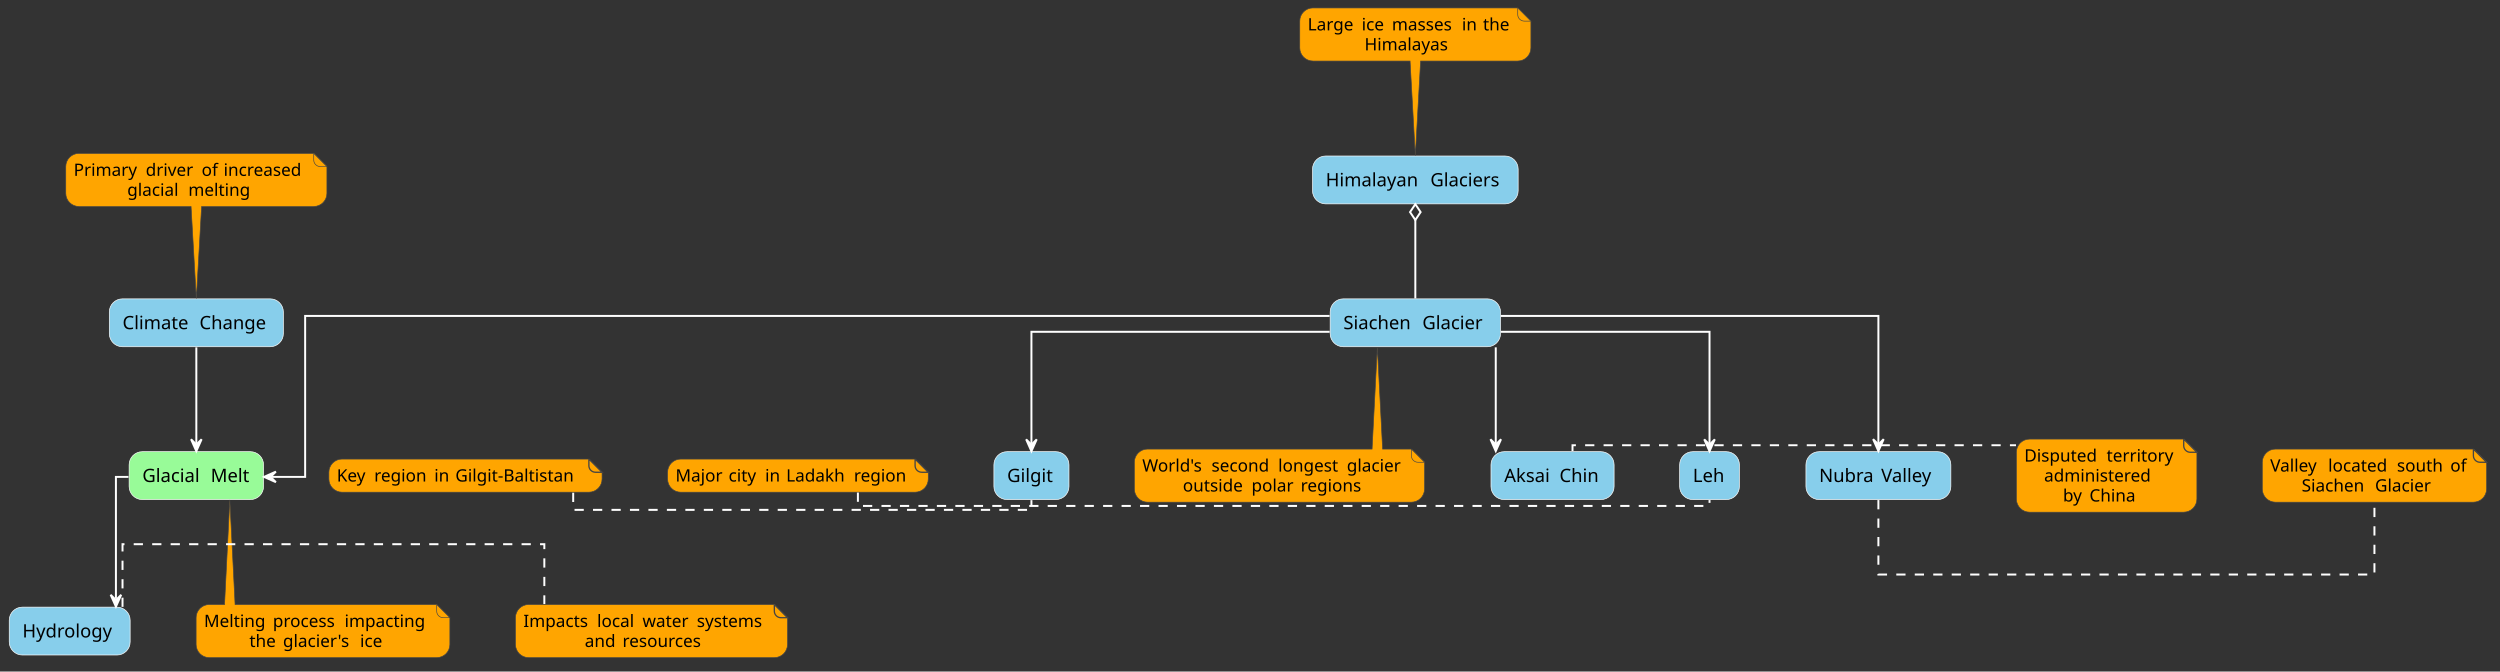
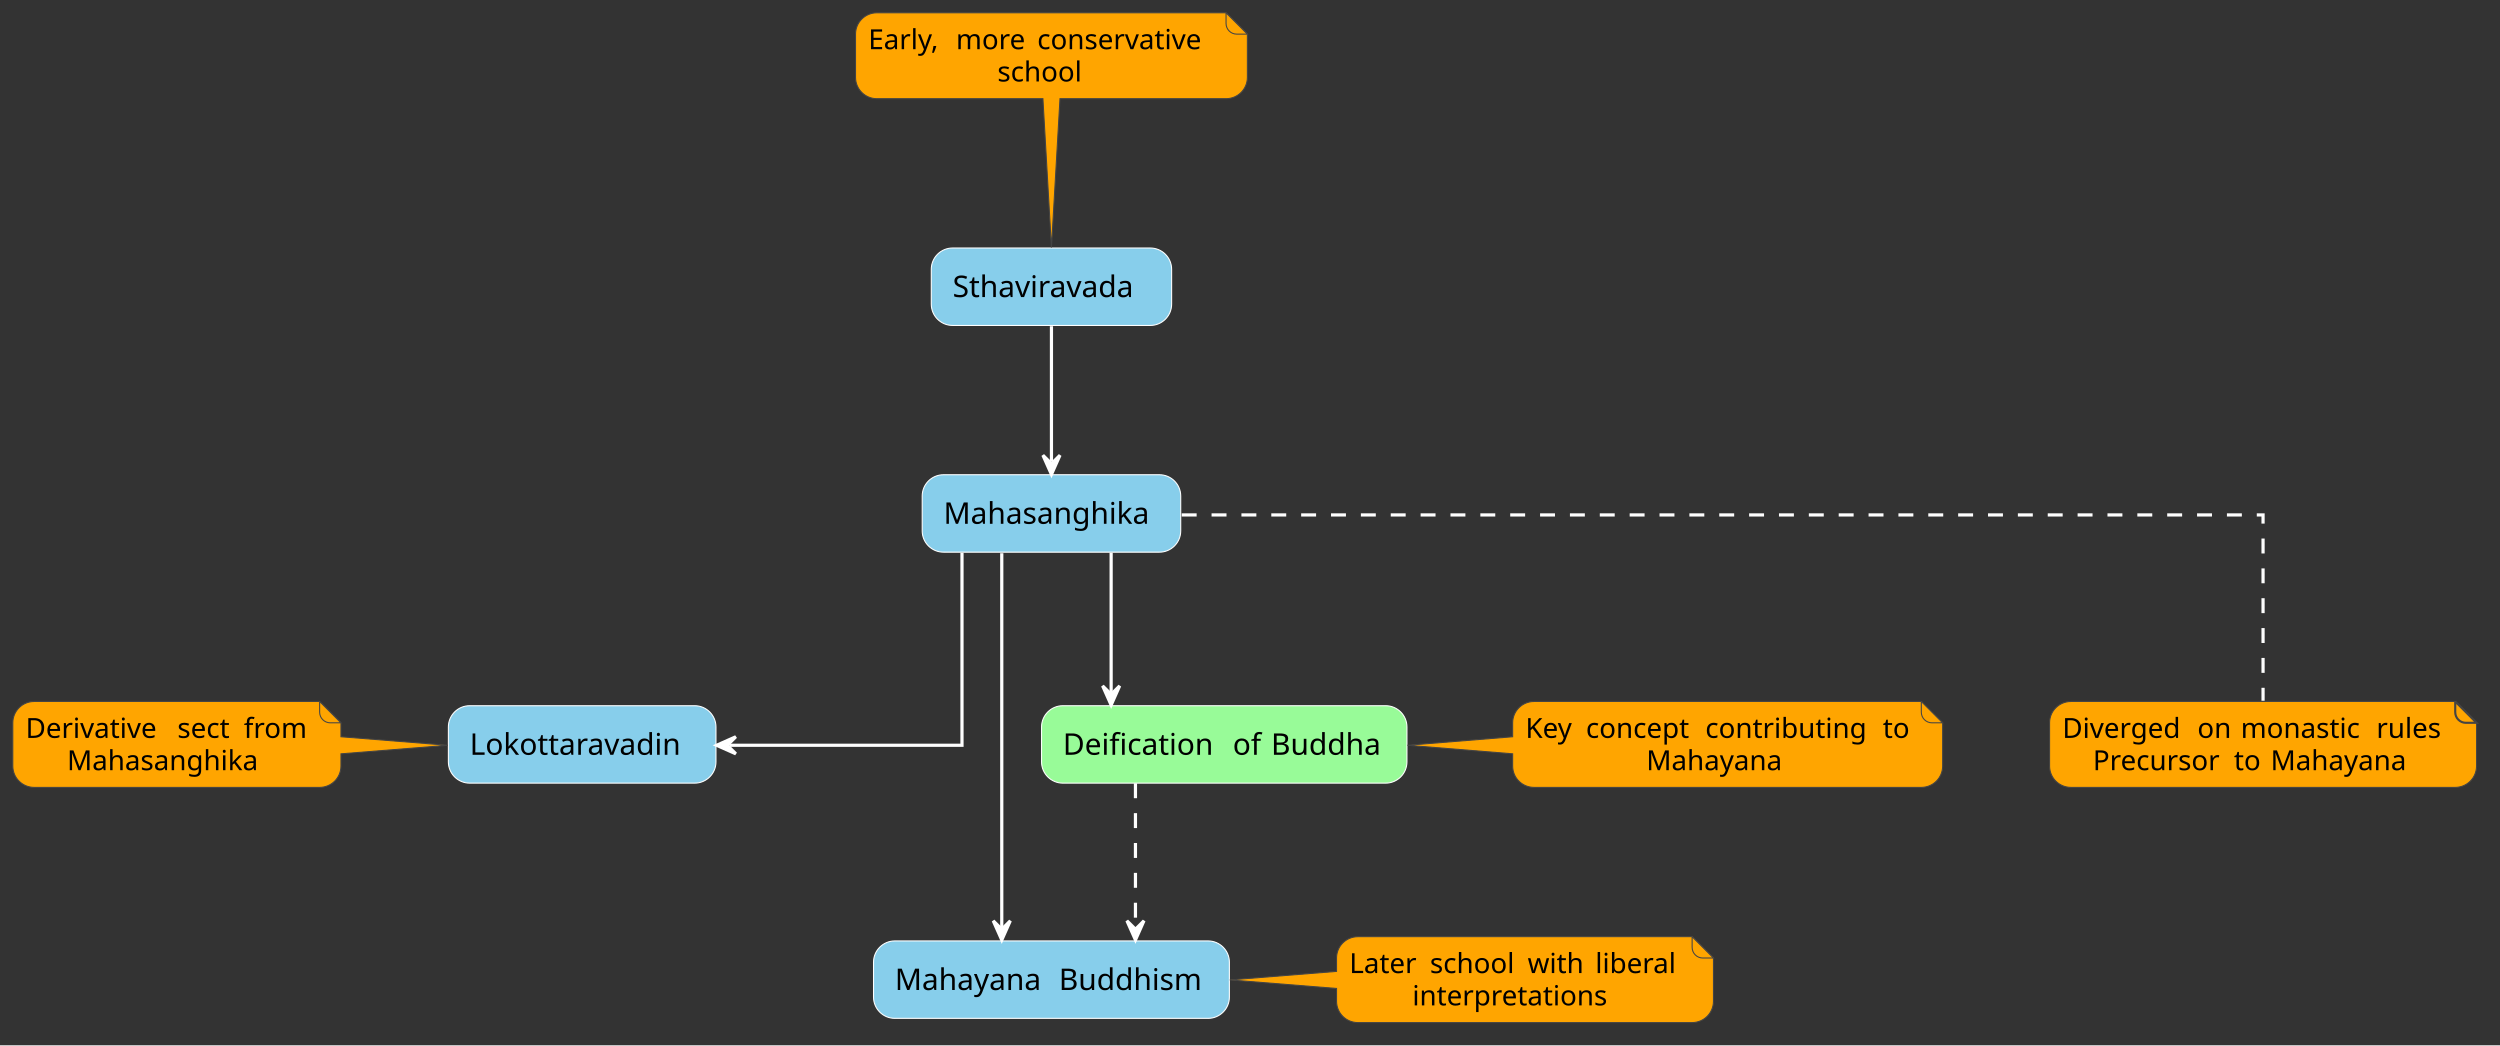
- <svg xmlns="http://www.w3.org/2000/svg" contentStyleType="text/css" data-diagram-type="CLASS" height="509px" preserveAspectRatio="none" style="width:1895px;height:509px;background:#333333;" version="1.1" viewBox="0 0 1895 509" width="1895px" zoomAndPan="magnify">
+ <svg xmlns="http://www.w3.org/2000/svg" contentStyleType="text/css" data-diagram-type="CLASS" height="490px" preserveAspectRatio="none" style="width:1172px;height:490px;background:#333333;" version="1.1" viewBox="0 0 1172 490" width="1172px" zoomAndPan="magnify">
  <defs />
  <g>
-     <rect fill="#333333" height="509" style="stroke:none;stroke-width:1;" width="1895" x="0" y="0" />
-     <g class="entity" data-entity="Himalayan Glaciers" data-source-line="23" data-uid="ent0002" id="entity_Himalayan Glaciers">
-       <rect fill="#87CEEB" height="36.297" rx="10" ry="10" style="stroke:#FFFFFF;stroke-width:0.5;" width="155.857" x="994.9" y="118.25" />
-       <text fill="#000000" font-family="Sans-Serif" font-size="14" lengthAdjust="spacing" textLength="74.84" x="1004.9" y="141.245">Himalayan</text>
-       <text fill="#000000" font-family="Sans-Serif" font-size="14" lengthAdjust="spacing" textLength="4.45" x="1079.74" y="141.245"> </text>
-       <text fill="#000000" font-family="Sans-Serif" font-size="14" lengthAdjust="spacing" textLength="56.567" x="1084.19" y="141.245">Glaciers</text>
+     <rect fill="#333333" height="490" style="stroke:none;stroke-width:1;" width="1172" x="0" y="0" />
+     <g class="entity" data-entity="Sthaviravada" data-source-line="23" data-uid="ent0002" id="entity_Sthaviravada">
+       <rect fill="#87CEEB" height="36.297" rx="10" ry="10" style="stroke:#FFFFFF;stroke-width:0.5;" width="112.668" x="436.59" y="116.27" />
+       <text fill="#000000" font-family="Sans-Serif" font-size="14" lengthAdjust="spacing" textLength="92.668" x="446.59" y="139.265">Sthaviravada</text>
    </g>
-     <g class="entity" data-entity="Siachen Glacier" data-source-line="24" data-uid="ent0003" id="entity_Siachen Glacier">
-       <rect fill="#87CEEB" height="36.297" rx="10" ry="10" style="stroke:#FFFFFF;stroke-width:0.5;" width="129.136" x="1008.26" y="226.53" />
-       <text fill="#000000" font-family="Sans-Serif" font-size="14" lengthAdjust="spacing" textLength="55.412" x="1018.26" y="249.525">Siachen</text>
-       <text fill="#000000" font-family="Sans-Serif" font-size="14" lengthAdjust="spacing" textLength="4.45" x="1073.672" y="249.525"> </text>
-       <text fill="#000000" font-family="Sans-Serif" font-size="14" lengthAdjust="spacing" textLength="49.273" x="1078.122" y="249.525">Glacier</text>
+     <g class="entity" data-entity="Mahasanghika" data-source-line="24" data-uid="ent0003" id="entity_Mahasanghika">
+       <rect fill="#87CEEB" height="36.297" rx="10" ry="10" style="stroke:#FFFFFF;stroke-width:0.5;" width="121.192" x="432.33" y="222.56" />
+       <text fill="#000000" font-family="Sans-Serif" font-size="14" lengthAdjust="spacing" textLength="101.192" x="442.33" y="245.555">Mahasanghika</text>
    </g>
-     <g class="entity" data-entity="Aksai Chin" data-source-line="25" data-uid="ent0004" id="entity_Aksai Chin">
-       <rect fill="#87CEEB" height="36.297" rx="10" ry="10" style="stroke:#FFFFFF;stroke-width:0.5;" width="93.309" x="1130.17" y="342.38" />
-       <text fill="#000000" font-family="Sans-Serif" font-size="14" lengthAdjust="spacing" textLength="37.447" x="1140.17" y="365.375">Aksai</text>
-       <text fill="#000000" font-family="Sans-Serif" font-size="14" lengthAdjust="spacing" textLength="4.45" x="1177.617" y="365.375"> </text>
-       <text fill="#000000" font-family="Sans-Serif" font-size="14" lengthAdjust="spacing" textLength="31.411" x="1182.068" y="365.375">Chin</text>
+     <g class="entity" data-entity="Mahayana Buddhism" data-source-line="25" data-uid="ent0004" id="entity_Mahayana Buddhism">
+       <rect fill="#87CEEB" height="36.297" rx="10" ry="10" style="stroke:#FFFFFF;stroke-width:0.5;" width="166.822" x="409.51" y="441.11" />
+       <text fill="#000000" font-family="Sans-Serif" font-size="14" lengthAdjust="spacing" textLength="72.427" x="419.51" y="464.105">Mahayana</text>
+       <text fill="#000000" font-family="Sans-Serif" font-size="14" lengthAdjust="spacing" textLength="4.45" x="491.937" y="464.105"> </text>
+       <text fill="#000000" font-family="Sans-Serif" font-size="14" lengthAdjust="spacing" textLength="69.945" x="496.387" y="464.105">Buddhism</text>
    </g>
-     <g class="entity" data-entity="Leh" data-source-line="26" data-uid="ent0005" id="entity_Leh">
-       <rect fill="#87CEEB" height="36.297" rx="10" ry="10" style="stroke:#FFFFFF;stroke-width:0.5;" width="45.286" x="1273.18" y="342.38" />
-       <text fill="#000000" font-family="Sans-Serif" font-size="14" lengthAdjust="spacing" textLength="25.286" x="1283.18" y="365.375">Leh</text>
+     <g class="entity" data-entity="Lokottaravadin" data-source-line="26" data-uid="ent0005" id="entity_Lokottaravadin">
+       <rect fill="#87CEEB" height="36.297" rx="10" ry="10" style="stroke:#FFFFFF;stroke-width:0.5;" width="125.444" x="210.2" y="330.84" />
+       <text fill="#000000" font-family="Sans-Serif" font-size="14" lengthAdjust="spacing" textLength="105.444" x="220.2" y="353.835">Lokottaravadin</text>
    </g>
-     <g class="entity" data-entity="Gilgit" data-source-line="27" data-uid="ent0006" id="entity_Gilgit">
-       <rect fill="#87CEEB" height="36.297" rx="10" ry="10" style="stroke:#FFFFFF;stroke-width:0.5;" width="56.894" x="753.38" y="342.38" />
-       <text fill="#000000" font-family="Sans-Serif" font-size="14" lengthAdjust="spacing" textLength="36.894" x="763.38" y="365.375">Gilgit</text>
+     <g class="entity" data-entity="Deification of Buddha" data-source-line="27" data-uid="ent0006" id="entity_Deification of Buddha">
+       <rect fill="#98FB98" height="36.297" rx="10" ry="10" style="stroke:#FFFFFF;stroke-width:0.5;" width="171.293" x="488.28" y="330.84" />
+       <text fill="#000000" font-family="Sans-Serif" font-size="14" lengthAdjust="spacing" textLength="75.195" x="498.28" y="353.835">Deification</text>
+       <text fill="#000000" font-family="Sans-Serif" font-size="14" lengthAdjust="spacing" textLength="4.45" x="573.475" y="353.835"> </text>
+       <text fill="#000000" font-family="Sans-Serif" font-size="14" lengthAdjust="spacing" textLength="13.494" x="577.926" y="353.835">of</text>
+       <text fill="#000000" font-family="Sans-Serif" font-size="14" lengthAdjust="spacing" textLength="4.45" x="591.42" y="353.835"> </text>
+       <text fill="#000000" font-family="Sans-Serif" font-size="14" lengthAdjust="spacing" textLength="53.703" x="595.87" y="353.835">Buddha</text>
    </g>
-     <g class="entity" data-entity="Nubra Valley" data-source-line="28" data-uid="ent0007" id="entity_Nubra Valley">
-       <rect fill="#87CEEB" height="36.297" rx="10" ry="10" style="stroke:#FFFFFF;stroke-width:0.5;" width="109.852" x="1368.9" y="342.38" />
-       <text fill="#000000" font-family="Sans-Serif" font-size="14" lengthAdjust="spacing" textLength="42.567" x="1378.9" y="365.375">Nubra</text>
-       <text fill="#000000" font-family="Sans-Serif" font-size="14" lengthAdjust="spacing" textLength="4.45" x="1421.467" y="365.375"> </text>
-       <text fill="#000000" font-family="Sans-Serif" font-size="14" lengthAdjust="spacing" textLength="42.834" x="1425.918" y="365.375">Valley</text>
+     <g class="entity" data-entity="GMN12" data-source-line="38" data-uid="ent0013" id="entity_GMN12">
+       <path d="M401.07,16 L401.07,36.266 A10,10 0 0 0 411.07,46.266 L488.92,46.266 L492.92,116.03 L496.92,46.266 L574.773,46.266 A10,10 0 0 0 584.773,36.266 L584.773,16 L574.773,6 L411.07,6 A10,10 0 0 0 401.07,16" fill="#FFA500" style="stroke:#444444;stroke-width:0.5;" />
+       <path d="M574.773,6 L574.773,11 A5,5 0 0 0 579.773,16 L584.773,16 L574.773,6" fill="#FFA500" style="stroke:#444444;stroke-width:0.5;" />
+       <text fill="#000000" font-family="Sans-Serif" font-size="13" lengthAdjust="spacing" textLength="36.962" x="407.07" y="23.067">Early,</text>
+       <text fill="#000000" font-family="Sans-Serif" font-size="13" lengthAdjust="spacing" textLength="4.132" x="444.032" y="23.067"> </text>
+       <text fill="#000000" font-family="Sans-Serif" font-size="13" lengthAdjust="spacing" textLength="33.96" x="448.165" y="23.067">more</text>
+       <text fill="#000000" font-family="Sans-Serif" font-size="13" lengthAdjust="spacing" textLength="4.132" x="482.125" y="23.067"> </text>
+       <text fill="#000000" font-family="Sans-Serif" font-size="13" lengthAdjust="spacing" textLength="83.516" x="486.257" y="23.067">conservative</text>
+       <text fill="#000000" font-family="Sans-Serif" font-size="13" lengthAdjust="spacing" textLength="41.679" x="467.582" y="38.2">school</text>
    </g>
-     <g class="entity" data-entity="Climate Change" data-source-line="29" data-uid="ent0008" id="entity_Climate Change">
-       <rect fill="#87CEEB" height="36.297" rx="10" ry="10" style="stroke:#FFFFFF;stroke-width:0.5;" width="131.925" x="82.86" y="226.53" />
-       <text fill="#000000" font-family="Sans-Serif" font-size="14" lengthAdjust="spacing" textLength="53.874" x="92.86" y="249.525">Climate</text>
-       <text fill="#000000" font-family="Sans-Serif" font-size="14" lengthAdjust="spacing" textLength="4.45" x="146.734" y="249.525"> </text>
-       <text fill="#000000" font-family="Sans-Serif" font-size="14" lengthAdjust="spacing" textLength="53.601" x="151.184" y="249.525">Change</text>
+     <g class="entity" data-entity="GMN15" data-source-line="42" data-uid="ent0016" id="entity_GMN15">
+       <path d="M960.84,338.86 L960.84,359.126 A10,10 0 0 0 970.84,369.126 L1151.009,369.126 A10,10 0 0 0 1161.009,359.126 L1161.009,338.86 L1151.009,328.86 L970.84,328.86 A10,10 0 0 0 960.84,338.86" fill="#FFA500" style="stroke:#444444;stroke-width:0.5;" />
+       <path d="M1151.009,328.86 L1151.009,333.86 A5,5 0 0 0 1156.009,338.86 L1161.009,338.86 L1151.009,328.86" fill="#FFA500" style="stroke:#444444;stroke-width:1;" />
+       <text fill="#000000" font-family="Sans-Serif" font-size="13" lengthAdjust="spacing" textLength="59.16" x="966.84" y="345.927">Diverged</text>
+       <text fill="#000000" font-family="Sans-Serif" font-size="13" lengthAdjust="spacing" textLength="4.132" x="1026" y="345.927"> </text>
+       <text fill="#000000" font-family="Sans-Serif" font-size="13" lengthAdjust="spacing" textLength="16.193" x="1030.132" y="345.927">on</text>
+       <text fill="#000000" font-family="Sans-Serif" font-size="13" lengthAdjust="spacing" textLength="4.132" x="1046.325" y="345.927"> </text>
+       <text fill="#000000" font-family="Sans-Serif" font-size="13" lengthAdjust="spacing" textLength="59.452" x="1050.458" y="345.927">monastic</text>
+       <text fill="#000000" font-family="Sans-Serif" font-size="13" lengthAdjust="spacing" textLength="4.132" x="1109.91" y="345.927"> </text>
+       <text fill="#000000" font-family="Sans-Serif" font-size="13" lengthAdjust="spacing" textLength="31.967" x="1114.042" y="345.927">rules</text>
+       <text fill="#000000" font-family="Sans-Serif" font-size="13" lengthAdjust="spacing" textLength="61.985" x="981.148" y="361.06">Precursor</text>
+       <text fill="#000000" font-family="Sans-Serif" font-size="13" lengthAdjust="spacing" textLength="4.132" x="1043.132" y="361.06"> </text>
+       <text fill="#000000" font-family="Sans-Serif" font-size="13" lengthAdjust="spacing" textLength="13.051" x="1047.265" y="361.06">to</text>
+       <text fill="#000000" font-family="Sans-Serif" font-size="13" lengthAdjust="spacing" textLength="4.132" x="1060.316" y="361.06"> </text>
+       <text fill="#000000" font-family="Sans-Serif" font-size="13" lengthAdjust="spacing" textLength="67.253" x="1064.448" y="361.06">Mahayana</text>
    </g>
-     <g class="entity" data-entity="Hydrology" data-source-line="30" data-uid="ent0009" id="entity_Hydrology">
-       <rect fill="#87CEEB" height="36.297" rx="10" ry="10" style="stroke:#FFFFFF;stroke-width:0.5;" width="91.647" x="7" y="460.21" />
-       <text fill="#000000" font-family="Sans-Serif" font-size="14" lengthAdjust="spacing" textLength="71.647" x="17" y="483.205">Hydrology</text>
+     <g class="entity" data-entity="GMN18" data-source-line="47" data-uid="ent0019" id="entity_GMN18">
+       <path d="M626.57,449.12 L626.57,455.39 L576.53,459.39 L626.57,463.39 L626.57,469.386 A10,10 0 0 0 636.57,479.386 L793.272,479.386 A10,10 0 0 0 803.272,469.386 L803.272,449.12 L793.272,439.12 L636.57,439.12 A10,10 0 0 0 626.57,449.12" fill="#FFA500" style="stroke:#444444;stroke-width:0.5;" />
+       <path d="M793.272,439.12 L793.272,444.12 A5,5 0 0 0 798.272,449.12 L803.272,449.12 L793.272,439.12" fill="#FFA500" style="stroke:#444444;stroke-width:0.5;" />
+       <text fill="#000000" font-family="Sans-Serif" font-size="13" lengthAdjust="spacing" textLength="33.649" x="632.57" y="456.187">Later</text>
+       <text fill="#000000" font-family="Sans-Serif" font-size="13" lengthAdjust="spacing" textLength="4.132" x="666.219" y="456.187"> </text>
+       <text fill="#000000" font-family="Sans-Serif" font-size="13" lengthAdjust="spacing" textLength="41.679" x="670.351" y="456.187">school</text>
+       <text fill="#000000" font-family="Sans-Serif" font-size="13" lengthAdjust="spacing" textLength="4.132" x="712.03" y="456.187"> </text>
+       <text fill="#000000" font-family="Sans-Serif" font-size="13" lengthAdjust="spacing" textLength="27.581" x="716.162" y="456.187">with</text>
+       <text fill="#000000" font-family="Sans-Serif" font-size="13" lengthAdjust="spacing" textLength="4.132" x="743.743" y="456.187"> </text>
+       <text fill="#000000" font-family="Sans-Serif" font-size="13" lengthAdjust="spacing" textLength="40.397" x="747.875" y="456.187">liberal</text>
+       <text fill="#000000" font-family="Sans-Serif" font-size="13" lengthAdjust="spacing" textLength="96.624" x="662.109" y="471.32">interpretations</text>
    </g>
-     <g class="entity" data-entity="Glacial Melt" data-source-line="33" data-uid="ent0010" id="entity_Glacial Melt">
-       <rect fill="#98FB98" height="36.297" rx="10" ry="10" style="stroke:#FFFFFF;stroke-width:0.5;" width="101.894" x="97.88" y="342.38" />
-       <text fill="#000000" font-family="Sans-Serif" font-size="14" lengthAdjust="spacing" textLength="47.373" x="107.88" y="365.375">Glacial</text>
-       <text fill="#000000" font-family="Sans-Serif" font-size="14" lengthAdjust="spacing" textLength="4.45" x="155.253" y="365.375"> </text>
-       <text fill="#000000" font-family="Sans-Serif" font-size="14" lengthAdjust="spacing" textLength="30.071" x="159.703" y="365.375">Melt</text>
+     <g class="entity" data-entity="GMN21" data-source-line="51" data-uid="ent0022" id="entity_GMN21">
+       <path d="M6,338.86 L6,359.126 A10,10 0 0 0 16,369.126 L149.844,369.126 A10,10 0 0 0 159.844,359.126 L159.844,353.39 L209.95,349.39 L159.844,345.39 L159.844,338.86 L149.844,328.86 L16,328.86 A10,10 0 0 0 6,338.86" fill="#FFA500" style="stroke:#444444;stroke-width:0.5;" />
+       <path d="M149.844,328.86 L149.844,333.86 A5,5 0 0 0 154.844,338.86 L159.844,338.86 L149.844,328.86" fill="#FFA500" style="stroke:#444444;stroke-width:0.5;" />
+       <text fill="#000000" font-family="Sans-Serif" font-size="13" lengthAdjust="spacing" textLength="67.025" x="12" y="345.927">Derivative</text>
+       <text fill="#000000" font-family="Sans-Serif" font-size="13" lengthAdjust="spacing" textLength="4.132" x="79.025" y="345.927"> </text>
+       <text fill="#000000" font-family="Sans-Serif" font-size="13" lengthAdjust="spacing" textLength="27.016" x="83.157" y="345.927">sect</text>
+       <text fill="#000000" font-family="Sans-Serif" font-size="13" lengthAdjust="spacing" textLength="4.132" x="110.173" y="345.927"> </text>
+       <text fill="#000000" font-family="Sans-Serif" font-size="13" lengthAdjust="spacing" textLength="30.539" x="114.305" y="345.927">from</text>
+       <text fill="#000000" font-family="Sans-Serif" font-size="13" lengthAdjust="spacing" textLength="93.964" x="31.44" y="361.06">Mahasanghika</text>
    </g>
-     <g class="entity" data-entity="GMN19" data-source-line="47" data-uid="ent0020" id="entity_GMN19">
-       <path d="M985.21,16 L985.21,36.266 A10,10 0 0 0 995.21,46.266 L1068.82,46.266 L1072.82,117.86 L1076.82,46.266 L1150.433,46.266 A10,10 0 0 0 1160.433,36.266 L1160.433,16 L1150.433,6 L995.21,6 A10,10 0 0 0 985.21,16" fill="#FFA500" style="stroke:#444444;stroke-width:0.5;" />
-       <path d="M1150.433,6 L1150.433,11 A5,5 0 0 0 1155.433,16 L1160.433,16 L1150.433,6" fill="#FFA500" style="stroke:#444444;stroke-width:0.5;" />
-       <text fill="#000000" font-family="Sans-Serif" font-size="13" lengthAdjust="spacing" textLength="36.804" x="991.21" y="23.067">Large</text>
-       <text fill="#000000" font-family="Sans-Serif" font-size="13" lengthAdjust="spacing" textLength="4.132" x="1028.014" y="23.067"> </text>
-       <text fill="#000000" font-family="Sans-Serif" font-size="13" lengthAdjust="spacing" textLength="18.757" x="1032.146" y="23.067">ice</text>
-       <text fill="#000000" font-family="Sans-Serif" font-size="13" lengthAdjust="spacing" textLength="4.132" x="1050.903" y="23.067"> </text>
-       <text fill="#000000" font-family="Sans-Serif" font-size="13" lengthAdjust="spacing" textLength="48.947" x="1055.036" y="23.067">masses</text>
-       <text fill="#000000" font-family="Sans-Serif" font-size="13" lengthAdjust="spacing" textLength="4.132" x="1103.983" y="23.067"> </text>
-       <text fill="#000000" font-family="Sans-Serif" font-size="13" lengthAdjust="spacing" textLength="11.851" x="1108.115" y="23.067">in</text>
-       <text fill="#000000" font-family="Sans-Serif" font-size="13" lengthAdjust="spacing" textLength="4.132" x="1119.966" y="23.067"> </text>
-       <text fill="#000000" font-family="Sans-Serif" font-size="13" lengthAdjust="spacing" textLength="21.334" x="1124.098" y="23.067">the</text>
-       <text fill="#000000" font-family="Sans-Serif" font-size="13" lengthAdjust="spacing" textLength="68.028" x="1034.307" y="38.2">Himalayas</text>
+     <g class="entity" data-entity="GMN24" data-source-line="55" data-uid="ent0025" id="entity_GMN24">
+       <path d="M709.13,338.86 L709.13,345.39 L659.79,349.39 L709.13,353.39 L709.13,359.126 A10,10 0 0 0 719.13,369.126 L900.715,369.126 A10,10 0 0 0 910.715,359.126 L910.715,338.86 L900.715,328.86 L719.13,328.86 A10,10 0 0 0 709.13,338.86" fill="#FFA500" style="stroke:#444444;stroke-width:0.5;" />
+       <path d="M900.715,328.86 L900.715,333.86 A5,5 0 0 0 905.715,338.86 L910.715,338.86 L900.715,328.86" fill="#FFA500" style="stroke:#444444;stroke-width:0.5;" />
+       <text fill="#000000" font-family="Sans-Serif" font-size="13" lengthAdjust="spacing" textLength="24.216" x="715.13" y="345.927">Key</text>
+       <text fill="#000000" font-family="Sans-Serif" font-size="13" lengthAdjust="spacing" textLength="4.132" x="739.346" y="345.927"> </text>
+       <text fill="#000000" font-family="Sans-Serif" font-size="13" lengthAdjust="spacing" textLength="51.835" x="743.479" y="345.927">concept</text>
+       <text fill="#000000" font-family="Sans-Serif" font-size="13" lengthAdjust="spacing" textLength="4.132" x="795.314" y="345.927"> </text>
+       <text fill="#000000" font-family="Sans-Serif" font-size="13" lengthAdjust="spacing" textLength="79.085" x="799.446" y="345.927">contributing</text>
+       <text fill="#000000" font-family="Sans-Serif" font-size="13" lengthAdjust="spacing" textLength="4.132" x="878.531" y="345.927"> </text>
+       <text fill="#000000" font-family="Sans-Serif" font-size="13" lengthAdjust="spacing" textLength="13.051" x="882.664" y="345.927">to</text>
+       <text fill="#000000" font-family="Sans-Serif" font-size="13" lengthAdjust="spacing" textLength="67.253" x="771.795" y="361.06">Mahayana</text>
    </g>
-     <g class="entity" data-entity="GMN22" data-source-line="51" data-uid="ent0023" id="entity_GMN22">
-       <path d="M859.83,350.39 L859.83,370.656 A10,10 0 0 0 869.83,380.656 L1069.81,380.656 A10,10 0 0 0 1079.81,370.656 L1079.81,350.39 L1069.81,340.39 L1048.03,340.39 L1044.03,263.29 L1040.03,340.39 L869.83,340.39 A10,10 0 0 0 859.83,350.39" fill="#FFA500" style="stroke:#444444;stroke-width:0.5;" />
-       <path d="M1069.81,340.39 L1069.81,345.39 A5,5 0 0 0 1074.81,350.39 L1079.81,350.39 L1069.81,340.39" fill="#FFA500" style="stroke:#444444;stroke-width:0.5;" />
-       <text fill="#000000" font-family="Sans-Serif" font-size="13" lengthAdjust="spacing" textLength="48.363" x="865.83" y="357.457">World's</text>
-       <text fill="#000000" font-family="Sans-Serif" font-size="13" lengthAdjust="spacing" textLength="4.132" x="914.193" y="357.457"> </text>
-       <text fill="#000000" font-family="Sans-Serif" font-size="13" lengthAdjust="spacing" textLength="46.363" x="918.325" y="357.457">second</text>
-       <text fill="#000000" font-family="Sans-Serif" font-size="13" lengthAdjust="spacing" textLength="4.132" x="964.688" y="357.457"> </text>
-       <text fill="#000000" font-family="Sans-Serif" font-size="13" lengthAdjust="spacing" textLength="47.925" x="968.821" y="357.457">longest</text>
-       <text fill="#000000" font-family="Sans-Serif" font-size="13" lengthAdjust="spacing" textLength="4.132" x="1016.745" y="357.457"> </text>
-       <text fill="#000000" font-family="Sans-Serif" font-size="13" lengthAdjust="spacing" textLength="43.932" x="1020.878" y="357.457">glacier</text>
-       <text fill="#000000" font-family="Sans-Serif" font-size="13" lengthAdjust="spacing" textLength="47.925" x="896.575" y="372.59">outside</text>
-       <text fill="#000000" font-family="Sans-Serif" font-size="13" lengthAdjust="spacing" textLength="4.132" x="944.5" y="372.59"> </text>
-       <text fill="#000000" font-family="Sans-Serif" font-size="13" lengthAdjust="spacing" textLength="33.128" x="948.632" y="372.59">polar</text>
-       <text fill="#000000" font-family="Sans-Serif" font-size="13" lengthAdjust="spacing" textLength="4.132" x="981.76" y="372.59"> </text>
-       <text fill="#000000" font-family="Sans-Serif" font-size="13" lengthAdjust="spacing" textLength="48.172" x="985.893" y="372.59">regions</text>
+     <g class="link" data-entity-1="Sthaviravada" data-entity-2="Mahasanghika" data-source-line="30" data-uid="lnk7" id="link_Sthaviravada_Mahasanghika">
+       <path codeLine="30" d="M492.92,152.93 C492.92,172.44 492.92,196.98 492.92,216.41" fill="none" id="Sthaviravada-to-Mahasanghika" style="stroke:#FFFFFF;stroke-width:1.5;" />
+       <polygon fill="#FFFFFF" points="492.92,222.41,496.92,213.41,492.92,217.41,488.92,213.41,492.92,222.41" style="stroke:#FFFFFF;stroke-width:1.5;" />
    </g>
-     <g class="entity" data-entity="GMN25" data-source-line="56" data-uid="ent0026" id="entity_GMN25">
-       <path d="M1528.4,342.83 L1528.4,378.228 A10,10 0 0 0 1538.4,388.228 L1655.251,388.228 A10,10 0 0 0 1665.251,378.228 L1665.251,342.83 L1655.251,332.83 L1538.4,332.83 A10,10 0 0 0 1528.4,342.83" fill="#FFA500" style="stroke:#444444;stroke-width:0.5;" />
-       <path d="M1655.251,332.83 L1655.251,337.83 A5,5 0 0 0 1660.251,342.83 L1665.251,342.83 L1655.251,332.83" fill="#FFA500" style="stroke:#444444;stroke-width:1;" />
-       <text fill="#000000" font-family="Sans-Serif" font-size="13" lengthAdjust="spacing" textLength="58.233" x="1534.4" y="349.897">Disputed</text>
-       <text fill="#000000" font-family="Sans-Serif" font-size="13" lengthAdjust="spacing" textLength="4.132" x="1592.633" y="349.897"> </text>
-       <text fill="#000000" font-family="Sans-Serif" font-size="13" lengthAdjust="spacing" textLength="53.485" x="1596.766" y="349.897">territory</text>
-       <text fill="#000000" font-family="Sans-Serif" font-size="13" lengthAdjust="spacing" textLength="85.808" x="1549.422" y="365.03">administered</text>
-       <text fill="#000000" font-family="Sans-Serif" font-size="13" lengthAdjust="spacing" textLength="15.945" x="1563.72" y="380.163">by</text>
-       <text fill="#000000" font-family="Sans-Serif" font-size="13" lengthAdjust="spacing" textLength="4.132" x="1579.665" y="380.163"> </text>
-       <text fill="#000000" font-family="Sans-Serif" font-size="13" lengthAdjust="spacing" textLength="37.134" x="1583.797" y="380.163">China</text>
+     <g class="link" data-entity-1="Mahasanghika" data-entity-2="Mahayana Buddhism" data-source-line="31" data-uid="lnk8" id="link_Mahasanghika_Mahayana Buddhism">
+       <path codeLine="31" d="M469.63,259.34 C469.63,300.63 469.63,393.43 469.63,434.67" fill="none" id="Mahasanghika-to-Mahayana Buddhism" style="stroke:#FFFFFF;stroke-width:1.5;" />
+       <polygon fill="#FFFFFF" points="469.63,440.67,473.63,431.67,469.63,435.67,465.63,431.67,469.63,440.67" style="stroke:#FFFFFF;stroke-width:1.5;" />
    </g>
-     <g class="entity" data-entity="GMN28" data-source-line="61" data-uid="ent0029" id="entity_GMN28">
-       <path d="M506.02,357.96 L506.02,363.093 A10,10 0 0 0 516.02,373.093 L693.637,373.093 A10,10 0 0 0 703.637,363.093 L703.637,357.96 L693.637,347.96 L516.02,347.96 A10,10 0 0 0 506.02,357.96" fill="#FFA500" style="stroke:#444444;stroke-width:0.5;" />
-       <path d="M693.637,347.96 L693.637,352.96 A5,5 0 0 0 698.637,357.96 L703.637,357.96 L693.637,347.96" fill="#FFA500" style="stroke:#444444;stroke-width:1;" />
-       <text fill="#000000" font-family="Sans-Serif" font-size="13" lengthAdjust="spacing" textLength="36.093" x="512.02" y="365.027">Major</text>
-       <text fill="#000000" font-family="Sans-Serif" font-size="13" lengthAdjust="spacing" textLength="4.132" x="548.113" y="365.027"> </text>
-       <text fill="#000000" font-family="Sans-Serif" font-size="13" lengthAdjust="spacing" textLength="23.55" x="552.245" y="365.027">city</text>
-       <text fill="#000000" font-family="Sans-Serif" font-size="13" lengthAdjust="spacing" textLength="4.132" x="575.795" y="365.027"> </text>
-       <text fill="#000000" font-family="Sans-Serif" font-size="13" lengthAdjust="spacing" textLength="11.851" x="579.927" y="365.027">in</text>
-       <text fill="#000000" font-family="Sans-Serif" font-size="13" lengthAdjust="spacing" textLength="4.132" x="591.778" y="365.027"> </text>
-       <text fill="#000000" font-family="Sans-Serif" font-size="13" lengthAdjust="spacing" textLength="47.195" x="595.911" y="365.027">Ladakh</text>
-       <text fill="#000000" font-family="Sans-Serif" font-size="13" lengthAdjust="spacing" textLength="4.132" x="643.105" y="365.027"> </text>
-       <text fill="#000000" font-family="Sans-Serif" font-size="13" lengthAdjust="spacing" textLength="41.399" x="647.238" y="365.027">region</text>
+     <g class="link" data-entity-1="Mahasanghika" data-entity-2="Lokottaravadin" data-source-line="32" data-uid="lnk9" id="link_Mahasanghika_Lokottaravadin">
+       <path codeLine="32" d="M450.98,259.15 C450.98,290.15 450.98,349.39 450.98,349.39 C450.98,349.39 393.17,349.39 341.95,349.39" fill="none" id="Mahasanghika-to-Lokottaravadin" style="stroke:#FFFFFF;stroke-width:1.5;" />
+       <polygon fill="#FFFFFF" points="335.95,349.39,344.95,353.39,340.95,349.39,344.95,345.39,335.95,349.39" style="stroke:#FFFFFF;stroke-width:1.5;" />
    </g>
-     <g class="entity" data-entity="GMN31" data-source-line="65" data-uid="ent0032" id="entity_GMN31">
-       <path d="M249.28,357.96 L249.28,363.093 A10,10 0 0 0 259.28,373.093 L446.374,373.093 A10,10 0 0 0 456.374,363.093 L456.374,357.96 L446.374,347.96 L259.28,347.96 A10,10 0 0 0 249.28,357.96" fill="#FFA500" style="stroke:#444444;stroke-width:0.5;" />
-       <path d="M446.374,347.96 L446.374,352.96 A5,5 0 0 0 451.374,357.96 L456.374,357.96 L446.374,347.96" fill="#FFA500" style="stroke:#444444;stroke-width:1;" />
-       <text fill="#000000" font-family="Sans-Serif" font-size="13" lengthAdjust="spacing" textLength="24.216" x="255.28" y="365.027">Key</text>
-       <text fill="#000000" font-family="Sans-Serif" font-size="13" lengthAdjust="spacing" textLength="4.132" x="279.496" y="365.027"> </text>
-       <text fill="#000000" font-family="Sans-Serif" font-size="13" lengthAdjust="spacing" textLength="41.399" x="283.629" y="365.027">region</text>
-       <text fill="#000000" font-family="Sans-Serif" font-size="13" lengthAdjust="spacing" textLength="4.132" x="325.028" y="365.027"> </text>
-       <text fill="#000000" font-family="Sans-Serif" font-size="13" lengthAdjust="spacing" textLength="11.851" x="329.16" y="365.027">in</text>
-       <text fill="#000000" font-family="Sans-Serif" font-size="13" lengthAdjust="spacing" textLength="4.132" x="341.011" y="365.027"> </text>
-       <text fill="#000000" font-family="Sans-Serif" font-size="13" lengthAdjust="spacing" textLength="96.231" x="345.144" y="365.027">Gilgit-Baltistan</text>
+     <g class="link" data-entity-1="Mahasanghika" data-entity-2="Deification of Buddha" data-source-line="33" data-uid="lnk10" id="link_Mahasanghika_Deification of Buddha">
+       <path codeLine="33" d="M520.9,259.08 C520.9,278.99 520.9,304.59 520.9,324.53" fill="none" id="Mahasanghika-to-Deification of Buddha" style="stroke:#FFFFFF;stroke-width:1.5;" />
+       <polygon fill="#FFFFFF" points="520.9,330.53,524.9,321.53,520.9,325.53,516.9,321.53,520.9,330.53" style="stroke:#FFFFFF;stroke-width:1.5;" />
    </g>
-     <g class="entity" data-entity="GMN34" data-source-line="69" data-uid="ent0035" id="entity_GMN34">
-       <path d="M1714.81,350.39 L1714.81,370.656 A10,10 0 0 0 1724.81,380.656 L1874.84,380.656 A10,10 0 0 0 1884.84,370.656 L1884.84,350.39 L1874.84,340.39 L1724.81,340.39 A10,10 0 0 0 1714.81,350.39" fill="#FFA500" style="stroke:#444444;stroke-width:0.5;" />
-       <path d="M1874.84,340.39 L1874.84,345.39 A5,5 0 0 0 1879.84,350.39 L1884.84,350.39 L1874.84,340.39" fill="#FFA500" style="stroke:#444444;stroke-width:1;" />
-       <text fill="#000000" font-family="Sans-Serif" font-size="13" lengthAdjust="spacing" textLength="39.774" x="1720.81" y="357.457">Valley</text>
-       <text fill="#000000" font-family="Sans-Serif" font-size="13" lengthAdjust="spacing" textLength="4.132" x="1760.584" y="357.457"> </text>
-       <text fill="#000000" font-family="Sans-Serif" font-size="13" lengthAdjust="spacing" textLength="48.026" x="1764.717" y="357.457">located</text>
-       <text fill="#000000" font-family="Sans-Serif" font-size="13" lengthAdjust="spacing" textLength="4.132" x="1812.743" y="357.457"> </text>
-       <text fill="#000000" font-family="Sans-Serif" font-size="13" lengthAdjust="spacing" textLength="36.302" x="1816.875" y="357.457">south</text>
-       <text fill="#000000" font-family="Sans-Serif" font-size="13" lengthAdjust="spacing" textLength="4.132" x="1853.178" y="357.457"> </text>
-       <text fill="#000000" font-family="Sans-Serif" font-size="13" lengthAdjust="spacing" textLength="12.53" x="1857.31" y="357.457">of</text>
-       <text fill="#000000" font-family="Sans-Serif" font-size="13" lengthAdjust="spacing" textLength="51.454" x="1744.655" y="372.59">Siachen</text>
-       <text fill="#000000" font-family="Sans-Serif" font-size="13" lengthAdjust="spacing" textLength="4.132" x="1796.109" y="372.59"> </text>
-       <text fill="#000000" font-family="Sans-Serif" font-size="13" lengthAdjust="spacing" textLength="45.754" x="1800.241" y="372.59">Glacier</text>
+     <g class="link" data-entity-1="Deification of Buddha" data-entity-2="Mahayana Buddhism" data-source-line="34" data-uid="lnk11" id="link_Deification of Buddha_Mahayana Buddhism">
+       <path codeLine="34" d="M532.3,367.2 C532.3,387.51 532.3,414.19 532.3,434.65" fill="none" id="Deification of Buddha-to-Mahayana Buddhism" style="stroke:#FFFFFF;stroke-width:1.5;stroke-dasharray:7.0,7.0;" />
+       <polygon fill="#FFFFFF" points="532.3,440.65,536.3,431.65,532.3,435.65,528.3,431.65,532.3,440.65" style="stroke:#FFFFFF;stroke-width:1.5;" />
    </g>
-     <g class="entity" data-entity="GMN37" data-source-line="74" data-uid="ent0038" id="entity_GMN37">
-       <path d="M49.84,126.26 L49.84,146.526 A10,10 0 0 0 59.84,156.526 L144.82,156.526 L148.82,226.3 L152.82,156.526 L237.806,156.526 A10,10 0 0 0 247.806,146.526 L247.806,126.26 L237.806,116.26 L59.84,116.26 A10,10 0 0 0 49.84,126.26" fill="#FFA500" style="stroke:#444444;stroke-width:0.5;" />
-       <path d="M237.806,116.26 L237.806,121.26 A5,5 0 0 0 242.806,126.26 L247.806,126.26 L237.806,116.26" fill="#FFA500" style="stroke:#444444;stroke-width:0.5;" />
-       <text fill="#000000" font-family="Sans-Serif" font-size="13" lengthAdjust="spacing" textLength="50.464" x="55.84" y="133.327">Primary</text>
-       <text fill="#000000" font-family="Sans-Serif" font-size="13" lengthAdjust="spacing" textLength="4.132" x="106.304" y="133.327"> </text>
-       <text fill="#000000" font-family="Sans-Serif" font-size="13" lengthAdjust="spacing" textLength="38.245" x="110.436" y="133.327">driver</text>
-       <text fill="#000000" font-family="Sans-Serif" font-size="13" lengthAdjust="spacing" textLength="4.132" x="148.681" y="133.327"> </text>
-       <text fill="#000000" font-family="Sans-Serif" font-size="13" lengthAdjust="spacing" textLength="12.53" x="152.813" y="133.327">of</text>
-       <text fill="#000000" font-family="Sans-Serif" font-size="13" lengthAdjust="spacing" textLength="4.132" x="165.343" y="133.327"> </text>
-       <text fill="#000000" font-family="Sans-Serif" font-size="13" lengthAdjust="spacing" textLength="63.331" x="169.476" y="133.327">increased</text>
-       <text fill="#000000" font-family="Sans-Serif" font-size="13" lengthAdjust="spacing" textLength="42.167" x="96.436" y="148.46">glacial</text>
-       <text fill="#000000" font-family="Sans-Serif" font-size="13" lengthAdjust="spacing" textLength="4.132" x="138.604" y="148.46"> </text>
-       <text fill="#000000" font-family="Sans-Serif" font-size="13" lengthAdjust="spacing" textLength="49.474" x="142.736" y="148.46">melting</text>
-     </g>
-     <g class="entity" data-entity="GMN40" data-source-line="79" data-uid="ent0041" id="entity_GMN40">
-       <path d="M148.64,468.22 L148.64,488.486 A10,10 0 0 0 158.64,498.486 L331.014,498.486 A10,10 0 0 0 341.014,488.486 L341.014,468.22 L331.014,458.22 L178.2,458.22 L174.2,378.94 L170.2,458.22 L158.64,458.22 A10,10 0 0 0 148.64,468.22" fill="#FFA500" style="stroke:#444444;stroke-width:0.5;" />
-       <path d="M331.014,458.22 L331.014,463.22 A5,5 0 0 0 336.014,468.22 L341.014,468.22 L331.014,458.22" fill="#FFA500" style="stroke:#444444;stroke-width:0.5;" />
-       <text fill="#000000" font-family="Sans-Serif" font-size="13" lengthAdjust="spacing" textLength="48.026" x="154.64" y="475.287">Melting</text>
-       <text fill="#000000" font-family="Sans-Serif" font-size="13" lengthAdjust="spacing" textLength="4.132" x="202.666" y="475.287"> </text>
-       <text fill="#000000" font-family="Sans-Serif" font-size="13" lengthAdjust="spacing" textLength="50.242" x="206.799" y="475.287">process</text>
-       <text fill="#000000" font-family="Sans-Serif" font-size="13" lengthAdjust="spacing" textLength="4.132" x="257.04" y="475.287"> </text>
-       <text fill="#000000" font-family="Sans-Serif" font-size="13" lengthAdjust="spacing" textLength="64.841" x="261.173" y="475.287">impacting</text>
-       <text fill="#000000" font-family="Sans-Serif" font-size="13" lengthAdjust="spacing" textLength="21.334" x="189.009" y="490.42">the</text>
-       <text fill="#000000" font-family="Sans-Serif" font-size="13" lengthAdjust="spacing" textLength="4.132" x="210.344" y="490.42"> </text>
-       <text fill="#000000" font-family="Sans-Serif" font-size="13" lengthAdjust="spacing" textLength="54.279" x="214.476" y="490.42">glacier's</text>
-       <text fill="#000000" font-family="Sans-Serif" font-size="13" lengthAdjust="spacing" textLength="4.132" x="268.755" y="490.42"> </text>
-       <text fill="#000000" font-family="Sans-Serif" font-size="13" lengthAdjust="spacing" textLength="18.757" x="272.887" y="490.42">ice</text>
-     </g>
-     <g class="entity" data-entity="GMN43" data-source-line="84" data-uid="ent0044" id="entity_GMN43">
-       <path d="M390.71,468.22 L390.71,488.486 A10,10 0 0 0 400.71,498.486 L586.941,498.486 A10,10 0 0 0 596.941,488.486 L596.941,468.22 L586.941,458.22 L400.71,458.22 A10,10 0 0 0 390.71,468.22" fill="#FFA500" style="stroke:#444444;stroke-width:0.5;" />
-       <path d="M586.941,458.22 L586.941,463.22 A5,5 0 0 0 591.941,468.22 L596.941,468.22 L586.941,458.22" fill="#FFA500" style="stroke:#444444;stroke-width:1;" />
-       <text fill="#000000" font-family="Sans-Serif" font-size="13" lengthAdjust="spacing" textLength="51.733" x="396.71" y="475.287">Impacts</text>
-       <text fill="#000000" font-family="Sans-Serif" font-size="13" lengthAdjust="spacing" textLength="4.132" x="448.443" y="475.287"> </text>
-       <text fill="#000000" font-family="Sans-Serif" font-size="13" lengthAdjust="spacing" textLength="30.291" x="452.576" y="475.287">local</text>
-       <text fill="#000000" font-family="Sans-Serif" font-size="13" lengthAdjust="spacing" textLength="4.132" x="482.867" y="475.287"> </text>
-       <text fill="#000000" font-family="Sans-Serif" font-size="13" lengthAdjust="spacing" textLength="37.039" x="486.999" y="475.287">water</text>
-       <text fill="#000000" font-family="Sans-Serif" font-size="13" lengthAdjust="spacing" textLength="4.132" x="524.038" y="475.287"> </text>
-       <text fill="#000000" font-family="Sans-Serif" font-size="13" lengthAdjust="spacing" textLength="53.771" x="528.17" y="475.287">systems</text>
-       <text fill="#000000" font-family="Sans-Serif" font-size="13" lengthAdjust="spacing" textLength="24.457" x="443.245" y="490.42">and</text>
-       <text fill="#000000" font-family="Sans-Serif" font-size="13" lengthAdjust="spacing" textLength="4.132" x="467.702" y="490.42"> </text>
-       <text fill="#000000" font-family="Sans-Serif" font-size="13" lengthAdjust="spacing" textLength="63.572" x="471.834" y="490.42">resources</text>
-     </g>
-     <g class="link" data-entity-1="Himalayan Glaciers" data-entity-2="Siachen Glacier" data-source-line="36" data-uid="lnk11" id="link_Himalayan Glaciers_Siachen Glacier">
-       <path codeLine="36" d="M1072.82,166.76 C1072.82,186.68 1072.82,206.27 1072.82,226.22" fill="none" id="Himalayan Glaciers-backto-Siachen Glacier" style="stroke:#FFFFFF;stroke-width:1.5;" />
-       <polygon fill="none" points="1072.82,154.76,1068.82,160.76,1072.82,166.76,1076.82,160.76,1072.82,154.76" style="stroke:#FFFFFF;stroke-width:1.5;" />
-     </g>
-     <g class="link" data-entity-1="Siachen Glacier" data-entity-2="Aksai Chin" data-source-line="37" data-uid="lnk12" id="link_Siachen Glacier_Aksai Chin">
-       <path codeLine="37" d="M1133.78,263.29 C1133.78,284.91 1133.78,314.36 1133.78,335.96" fill="none" id="Siachen Glacier-to-Aksai Chin" style="stroke:#FFFFFF;stroke-width:1.5;" />
-       <polygon fill="#FFFFFF" points="1133.78,341.96,1137.78,332.96,1133.78,336.96,1129.78,332.96,1133.78,341.96" style="stroke:#FFFFFF;stroke-width:1.5;" />
-     </g>
-     <g class="link" data-entity-1="Siachen Glacier" data-entity-2="Leh" data-source-line="38" data-uid="lnk13" id="link_Siachen Glacier_Leh">
-       <path codeLine="38" d="M1137.62,251.49 C1203.47,251.49 1295.82,251.49 1295.82,251.49 C1295.82,251.49 1295.82,304.92 1295.82,336.03" fill="none" id="Siachen Glacier-to-Leh" style="stroke:#FFFFFF;stroke-width:1.5;" />
-       <polygon fill="#FFFFFF" points="1295.82,342.03,1299.82,333.03,1295.82,337.03,1291.82,333.03,1295.82,342.03" style="stroke:#FFFFFF;stroke-width:1.5;" />
-     </g>
-     <g class="link" data-entity-1="Siachen Glacier" data-entity-2="Gilgit" data-source-line="39" data-uid="lnk14" id="link_Siachen Glacier_Gilgit">
-       <path codeLine="39" d="M1007.88,251.49 C922.12,251.49 781.82,251.49 781.82,251.49 C781.82,251.49 781.82,304.92 781.82,336.03" fill="none" id="Siachen Glacier-to-Gilgit" style="stroke:#FFFFFF;stroke-width:1.5;" />
-       <polygon fill="#FFFFFF" points="781.82,342.03,785.82,333.03,781.82,337.03,777.82,333.03,781.82,342.03" style="stroke:#FFFFFF;stroke-width:1.5;" />
-     </g>
-     <g class="link" data-entity-1="Siachen Glacier" data-entity-2="Nubra Valley" data-source-line="40" data-uid="lnk15" id="link_Siachen Glacier_Nubra Valley">
-       <path codeLine="40" d="M1137.61,239.49 C1239.03,239.49 1423.82,239.49 1423.82,239.49 C1423.82,239.49 1423.82,301.93 1423.82,335.88" fill="none" id="Siachen Glacier-to-Nubra Valley" style="stroke:#FFFFFF;stroke-width:1.5;" />
-       <polygon fill="#FFFFFF" points="1423.82,341.88,1427.82,332.88,1423.82,336.88,1419.82,332.88,1423.82,341.88" style="stroke:#FFFFFF;stroke-width:1.5;" />
-     </g>
-     <g class="link" data-entity-1="Siachen Glacier" data-entity-2="Glacial Melt" data-source-line="41" data-uid="lnk16" id="link_Siachen Glacier_Glacial Melt">
-       <path codeLine="41" d="M1007.84,239.49 C810.45,239.49 231.3,239.49 231.3,239.49 C231.3,239.49 231.3,361.49 231.3,361.49 C231.3,361.49 222.89,361.49 206.12,361.49" fill="none" id="Siachen Glacier-to-Glacial Melt" style="stroke:#FFFFFF;stroke-width:1.5;" />
-       <polygon fill="#FFFFFF" points="200.12,361.49,209.12,365.49,205.12,361.49,209.12,357.49,200.12,361.49" style="stroke:#FFFFFF;stroke-width:1.5;" />
-     </g>
-     <g class="link" data-entity-1="Climate Change" data-entity-2="Glacial Melt" data-source-line="42" data-uid="lnk17" id="link_Climate Change_Glacial Melt">
-       <path codeLine="42" d="M148.82,263.29 C148.82,284.91 148.82,314.36 148.82,335.96" fill="none" id="Climate Change-to-Glacial Melt" style="stroke:#FFFFFF;stroke-width:1.5;" />
-       <polygon fill="#FFFFFF" points="148.82,341.96,152.82,332.96,148.82,336.96,144.82,332.96,148.82,341.96" style="stroke:#FFFFFF;stroke-width:1.5;" />
-     </g>
-     <g class="link" data-entity-1="Glacial Melt" data-entity-2="Hydrology" data-source-line="43" data-uid="lnk18" id="link_Glacial Melt_Hydrology">
-       <path codeLine="43" d="M97.39,361.49 C91.68,361.49 87.87,361.49 87.87,361.49 C87.87,361.49 87.87,420.89 87.87,453.84" fill="none" id="Glacial Melt-to-Hydrology" style="stroke:#FFFFFF;stroke-width:1.5;" />
-       <polygon fill="#FFFFFF" points="87.87,459.84,91.87,450.84,87.87,454.84,83.87,450.84,87.87,459.84" style="stroke:#FFFFFF;stroke-width:1.5;" />
-     </g>
-     <g class="link" data-entity-1="Aksai Chin" data-entity-2="GMN25" data-source-line="56" data-uid="lnk27" id="link_Aksai Chin_GMN25">
-       <path d="M1191.96,341.93 C1191.96,339.31 1191.96,337.49 1191.96,337.49 C1191.96,337.49 1412.63,337.49 1528.14,337.49" fill="none" id="Aksai Chin-GMN25" style="stroke:#FFFFFF;stroke-width:1.5;stroke-dasharray:7.0,7.0;" />
-     </g>
-     <g class="link" data-entity-1="GMN28" data-entity-2="Leh" data-source-line="61" data-uid="lnk30" id="link_GMN28_Leh">
-       <path d="M650.29,373.35 C650.29,378.61 650.29,383.49 650.29,383.49 C650.29,383.49 1295.82,383.49 1295.82,383.49 C1295.82,383.49 1295.82,381.67 1295.82,379.06" fill="none" id="GMN28-Leh" style="stroke:#FFFFFF;stroke-width:1.5;stroke-dasharray:7.0,7.0;" />
-     </g>
-     <g class="link" data-entity-1="GMN31" data-entity-2="Gilgit" data-source-line="65" data-uid="lnk33" id="link_GMN31_Gilgit">
-       <path d="M434.48,373.51 C434.48,380 434.48,386.49 434.48,386.49 C434.48,386.49 781.82,386.49 781.82,386.49 C781.82,386.49 781.82,383.28 781.82,379.12" fill="none" id="GMN31-Gilgit" style="stroke:#FFFFFF;stroke-width:1.5;stroke-dasharray:7.0,7.0;" />
-     </g>
-     <g class="link" data-entity-1="Nubra Valley" data-entity-2="GMN34" data-source-line="69" data-uid="lnk36" id="link_Nubra Valley_GMN34">
-       <path d="M1423.82,379.06 C1423.82,401.26 1423.82,435.49 1423.82,435.49 C1423.82,435.49 1799.82,435.49 1799.82,435.49 C1799.82,435.49 1799.82,403.21 1799.82,381.01" fill="none" id="Nubra Valley-GMN34" style="stroke:#FFFFFF;stroke-width:1.5;stroke-dasharray:7.0,7.0;" />
-     </g>
-     <g class="link" data-entity-1="Hydrology" data-entity-2="GMN43" data-source-line="84" data-uid="lnk45" id="link_Hydrology_GMN43">
-       <path d="M92.87,460.01 C92.87,440.52 92.87,412.49 92.87,412.49 C92.87,412.49 412.6,412.49 412.6,412.49 C412.6,412.49 412.6,438.54 412.6,457.88" fill="none" id="Hydrology-GMN43" style="stroke:#FFFFFF;stroke-width:1.5;stroke-dasharray:7.0,7.0;" />
+     <g class="link" data-entity-1="Mahasanghika" data-entity-2="GMN15" data-source-line="42" data-uid="lnk17" id="link_Mahasanghika_GMN15">
+       <path d="M553.98,241.39 C700.68,241.39 1060.92,241.39 1060.92,241.39 C1060.92,241.39 1060.92,297.28 1060.92,328.5" fill="none" id="Mahasanghika-GMN15" style="stroke:#FFFFFF;stroke-width:1.5;stroke-dasharray:7.0,7.0;" />
    </g>
  </g>
</svg>
